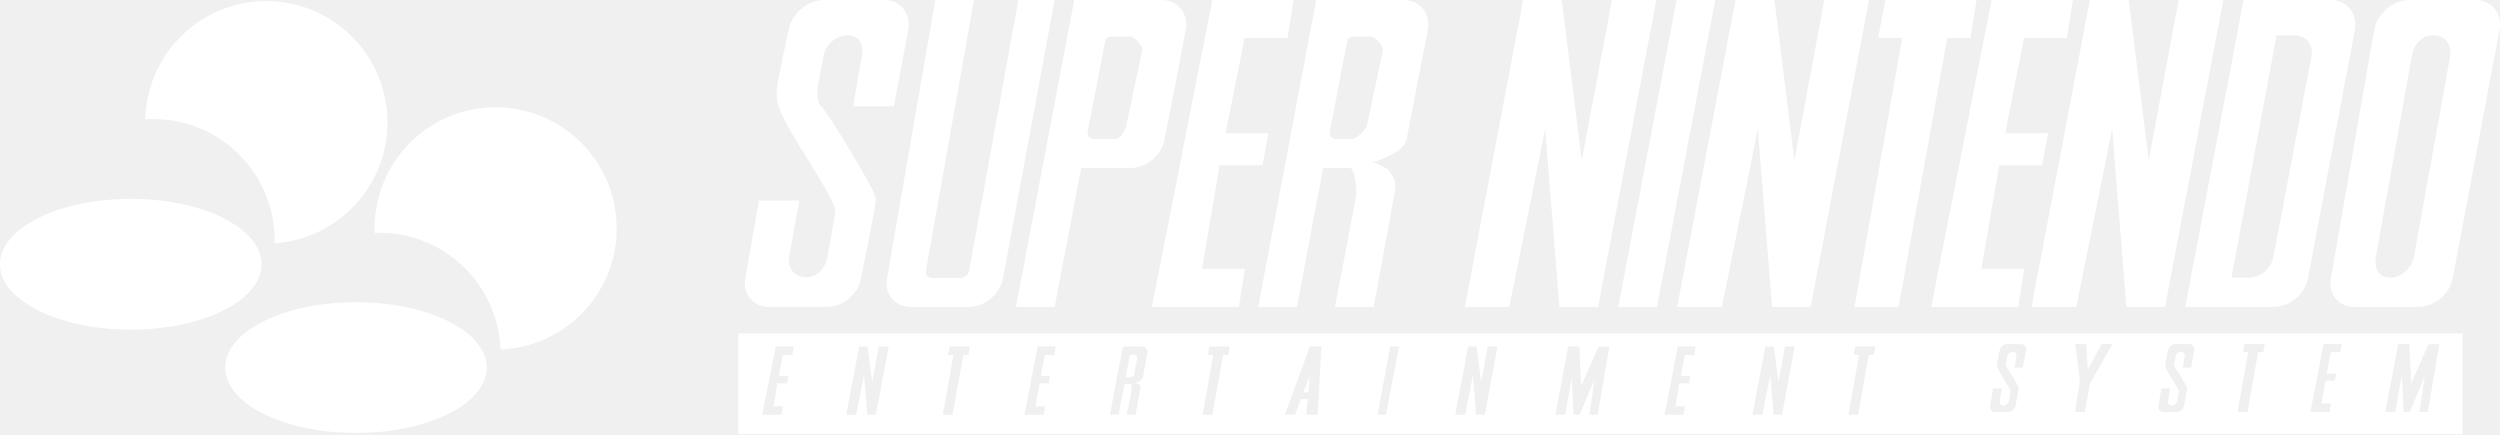
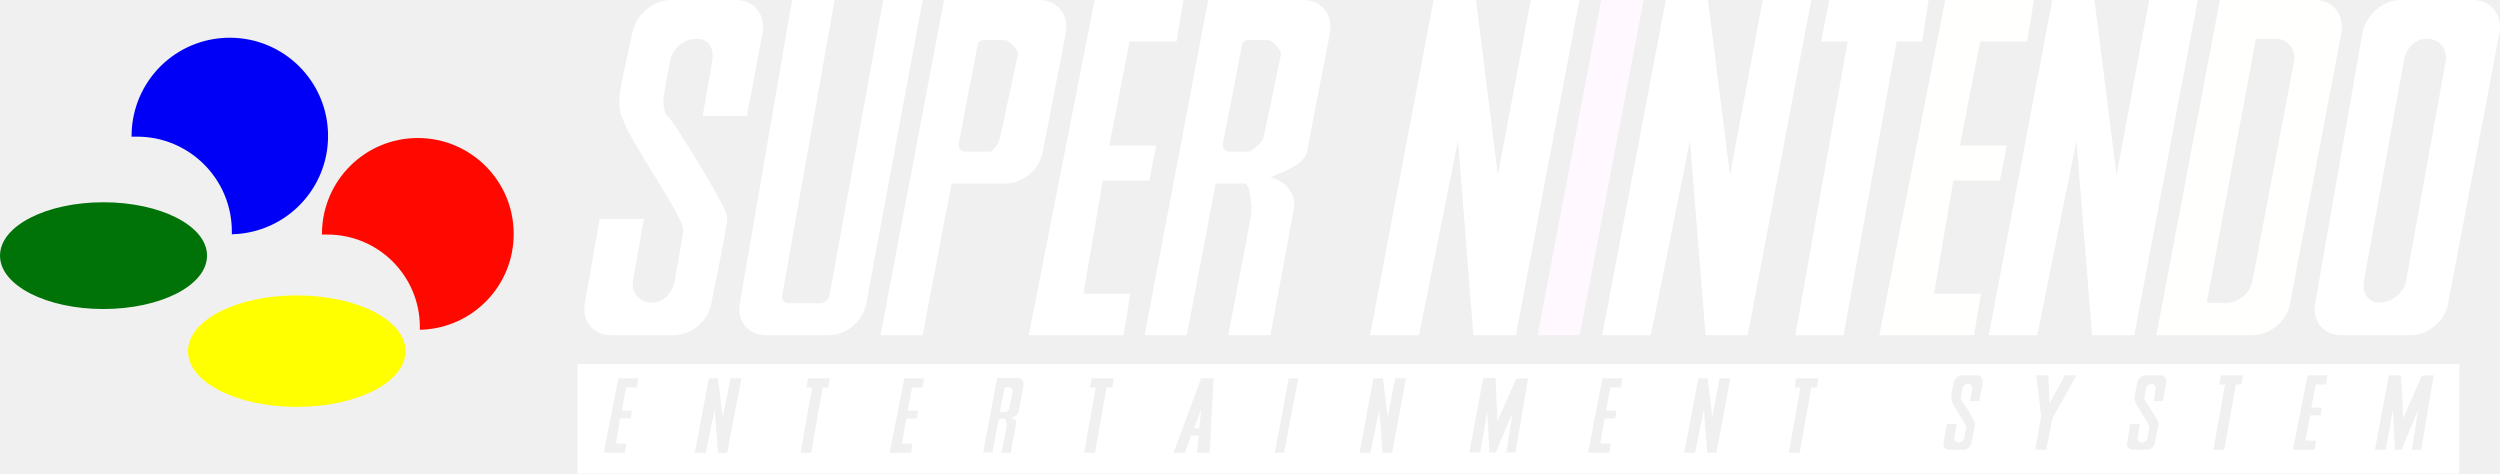
- <svg xmlns="http://www.w3.org/2000/svg" enable-background="new 0 0 566.929 98.437" height="98.437" viewBox="0 0 566.929 98.437" width="566.929">
-   <g fill="#fff">
-     <g fill="#fff">
-       <path d="m59.308 59.926c.002 8.188-13.273 14.827-29.652 14.827-16.377.002-29.655-6.636-29.656-14.825 0-.001 0-.001 0-.002-.001-8.189 13.274-14.828 29.652-14.829 16.377 0 29.655 6.639 29.656 14.826z" />
-       <path d="m110.379 83.357c.002 8.188-13.273 14.828-29.651 14.828-16.377 0-29.655-6.637-29.657-14.825 0-.002 0-.002 0-.003-.002-8.188 13.273-14.828 29.651-14.829 16.379 0 29.655 6.637 29.657 14.826z" />
-       <path d="m60.398.252c-14.947 0-27.095 11.946-27.449 26.822.621-.043 1.239-.069 1.871-.069 15.169 0 27.466 12.309 27.466 27.492 0 .227-.011.446-.017.671 14.3-.96 25.595-12.867 25.595-27.424 0-15.183-12.297-27.492-27.466-27.492z" />
-       <path d="m112.393 24.334c-15.165 0-27.458 12.301-27.458 27.474 0 .338.005.68.017 1.013.367-.014.728-.032 1.098-.032 14.824 0 26.905 11.759 27.441 26.46 14.659-.572 26.359-12.631 26.359-27.44.001-15.174-12.292-27.475-27.457-27.475z" />
+ <svg xmlns="http://www.w3.org/2000/svg" width="194.57mm" height="36.856mm" version="1.1" viewBox="0 0 194.57 36.856">
+   <g transform="translate(-10.751 -118.31)">
+     <g transform="matrix(.26458 0 0 .26458 4.0308 55.551)">
+       <g>
+         <g>
+           <path class="st0" d="m25.9 312.4c0-8.4 13.4-15.2 29.9-15.2 16.6 0 30 6.8 30 15.2s-13.4 15.2-30 15.2c-16.5 0-29.9-6.8-29.9-15.2z" fill="#007308" stroke="#007308" />
+           <path class="st1" d="m81.2 340.5c0-8.8 14.1-15.9 31.5-15.9s31.5 7.1 31.5 15.9-14.1 15.9-31.5 15.9-31.5-7.1-31.5-15.9z" fill="#ff0" stroke="#ff0" />
+           <path class="st2" d="m94.1 305.6c15.2-0.6 27.3-13.1 27.3-28.4 0-15.7-12.7-28.4-28.4-28.4-15.6 0-28.2 12.5-28.4 28.1h1.1c15.7 0 28.4 12.7 28.4 28.4z" fill="#0000f7" stroke="#0000f7" />
+           <path transform="translate(-15.234 -209.96)" d="m163.54 488.26c-15.2 0-27.501 12.2-27.701 27.4h1.1c15.3 0 27.701 12.399 27.701 27.699v0.301c14.8-0.6 26.6-12.701 26.6-27.701 0-15.3-12.399-27.699-27.699-27.699z" fill="#ff0800" stroke="#ff0800" />
+         </g>
+         <polygon class="st4" points="601.9 280 607.9 249.4 621.7 249.4 623.7 237.2 597.6 237.2 578.2 335.8 606.1 335.8 608.1 323.6 594.3 323.6 600 290.3 613.7 290.3 615.7 280" fill="#fffffe" />
+         <g fill="#fff">
+           <polygon class="st4" points="351.7 280 357.7 249.4 371.5 249.4 373.5 237.2 347.4 237.2 328 335.8 355.9 335.8 357.9 323.6 344.1 323.6 349.8 290.3 363.5 290.3 365.5 280" />
+           <polygon class="st4" points="568.9 249.4 553.5 335.8 567.7 335.8 583.3 249.4 590.8 249.4 592.7 237.2 563.5 237.2 561.1 249.4" />
+           <polygon class="st4" points="640.8 335.8 653.2 335.8 671.9 237.2 657.6 237.2 648 288.7 641.5 237.2 629.1 237.2 610.4 335.8 624.7 335.8 636.2 278.6" />
+           <polygon class="st4" points="458.8 335.8 471.3 335.8 490 237.2 475.7 237.2 466 288.7 459.6 237.2 447.1 237.2 428.4 335.8 442.8 335.8 454.3 278.6" />
+           <polygon class="st4" points="527.1 335.8 539.5 335.8 558.2 237.2 543.9 237.2 534.3 288.7 527.8 237.2 515.4 237.2 496.7 335.8 511 335.8 522.5 278.6" />
+         </g>
+         <polygon class="st4" points="490.1 335.8 508.9 237.2 496.4 237.2 477.7 335.8" fill="#fff8ff" />
+         <path class="st4" d="m720.3 247-13.9 79.6c-0.9 5.1 2.6 9.2 7.7 9.2h20.4c5.1 0 10.1-4.1 11-9.2l15.1-79.6c1-5.4-2.4-9.8-7.8-9.8h-21.1c-5.4 0-10.4 4.4-11.4 9.8zm12.2 8.2c0.6-3.7 3.2-6.6 6.8-6.6 3.7 0 6.1 3 5.5 6.6l-11.6 64.4c-0.6 3.7-4.1 6.6-7.8 6.6s-5.2-3-4.6-6.6z" fill="#fff" />
+         <path class="st4" d="m255.5 324.1 15.4-86.9h-12.5l-15.4 89.4c-0.9 5.1 2.6 9.2 7.7 9.2h18.5c5.1 0 10.1-4.1 11-9.2l16.6-89.4h-11.6l-15.8 86.9c-0.2 1.3-1.5 2.3-2.7 2.3h-9.2c-1.4 0-2.2-1-2-2.3z" fill="#fff" />
+         <path class="st4" d="m678.4 237.2-18.7 98.6h28.3c5.1 0 10.1-4.1 11-9.2l15.1-79.6c1-5.4-2.4-9.8-7.8-9.8zm-3.9 89.1 14.5-77.7h5.7c3.7 0 6.1 3 5.5 6.6l-12.2 64.5c-0.6 3.7-4.1 6.6-7.8 6.6z" fill="#fffffd" />
+         <g fill="#fff">
+           <path class="st4" d="m307.4 280v-0.5 0.5zm8.1-42.8h-12.4l-18.7 98.6h12.4l8.5-44.6h15.8c5.1 0 10.1-4.1 11-9.2l6.8-35c1-5.4-2.4-9.8-7.8-9.8zm-6.2 44.6c-1.1 0-1.9-0.7-1.9-1.8v-0.5l5.7-29.8c0.5-0.4 1.2-0.7 1.8-0.7h6.1c1.3 0 4.1 3 3.8 4.3l-5.2 24.3c-0.2 1.3-1.9 4.2-3.1 4.2z" />
+           <path class="st4" d="m385.1 280v-0.5 0.5zm14.5 9.4h-0.8c3.6-1.4 10.2-3.7 11-7.4l6.8-35c1-5.4-2.4-9.8-7.8-9.8h-28l-18.7 98.6h12.4l8.5-44.6h8.8c1.2 1.1 1.3 3.1 1.4 4.1 0.2 1.4 0.5 3.3 0.3 4.7s-6.8 35.8-6.8 35.8h12.4s7-37.4 7-38 0-2.6-0.7-3.6c-0.4-0.7-1.3-2.3-2.2-2.9-1.6-1.1-3.6-1.9-3.6-1.9zm-8.7-39.7c0.5-0.4 1.2-0.7 1.8-0.7h5.7c1.3 0 4.1 3 3.8 4.3l-5.1 24.3c-0.2 1.3-3.4 4.2-4.6 4.2h-5.5c-1.1 0-1.9-0.7-1.9-1.8v-0.5z" />
+           <path class="st4" d="m320 358.4h1.2c0.3 0 1-0.6 1-0.9l1.1-5.4c0.1-0.3-0.6-1-0.8-1h-1.2c-0.2 0-0.3 0.1-0.4 0.2l-1.3 6.6v0.1c0 0.2 0.2 0.4 0.4 0.4zm56.6 4.8h1.6l0.5-5.6zm-181.3-18.9v32.2h553.5v-32.2zm65.6 26.1 3.4-19.2h-1.7l0.5-2.7h6.4l-0.4 2.7h-1.7l-3.4 19.2zm83.4 0 3.4-19.2h-1.7l0.5-2.7h6.5l-0.4 2.7h-1.7l-3.4 19.2zm-141.3 0 4.3-21.9h5.8l-0.4 2.7h-3.1l-1.3 6.8h3l-0.4 2.3h-3.1l-1.2 7.4h3l-0.4 2.7zm289.5 0 4.3-21.9h5.8l-0.4 2.7h-3.1l-1.3 6.8h3.1l-0.4 2.3h-3.1l-1.3 7.4h3.1l-0.4 2.7zm-252.2-21.9h3.2l-4.2 21.9h-2.7l-1-12.7-2.6 12.7h-3.2l4.1-21.9h2.7l1.4 11.4zm311.3 21.9 3.4-19.2h-1.7l0.5-2.7h6.5l-0.4 2.7h-1.7l-3.4 19.2zm-115.8-21.9h3.2l-4.1 21.9h-2.8l-1-12.7-2.6 12.7h-3.2l4.1-21.9h2.8l1.4 11.4zm95.4 0h3.2l-4.1 21.9h-2.7l-1-12.7-2.6 12.7h-3.2l4.2-21.9h2.7l1.4 11.4zm-123.9 0-4.2 21.9h-2.7l4.1-21.9zm64.1 0.1 3.5-0.1-3.7 21.8h-2.7l1.8-11.6-4.9 11.6h-1.9l-0.6-11.9-2.1 11.9h-3.2l4.1-21.9h3.6l0.6 12.7zm-184.3 21.8 4.3-21.9h5.8l-0.4 2.7h-3.1l-1.3 6.8h3.1l-0.4 2.3h-3.1l-1.3 7.4h3.1l-0.4 2.7zm35.7-10.1s1.2 0.2 1.3 0.4 0.2 0.9 0.2 1-1.6 8.7-1.6 8.7h-2.7s1.5-7.6 1.5-8c0-0.3 0-0.7-0.1-1.1 0-0.2-0.1-0.7-0.3-0.9h-1.9l-1.9 9.9h-2.7l4.1-21.9h6.1c1.2 0 1.9 1 1.7 2.2l-1.5 7.8c-0.2 0.8-1.6 1.6-2.4 1.9zm303-0.7-1.4-12h3.5l0.4 8.3 4.5-8.3h3.4l-7.1 12.7-1.8 9.2h-3.2zm112-11.9 3.5-0.1-3.7 21.9h-2.7l1.8-11.6-4.9 11.6h-1.9l-0.6-11.9-2.1 11.9h-3.2l4.1-21.9h3.6l0.6 12.7zm-61.3 21.8 3.4-19.2h-1.7l0.5-2.7h6.5l-0.4 2.7h-1.7l-3.4 19.2zm23.4 0 4.3-21.9h5.8l-0.4 2.7h-3l-1.3 6.8h3.1l-0.4 2.3h-3.1l-1.3 7.4h3.1l-0.4 2.7zm-99.8-19.7c0.2-1.2 1.3-2.2 2.5-2.2h4.3c1.2 0 1.9 1 1.7 2.2l-1 5.4h-2.7l0.6-3.6c0.1-0.8-0.4-1.5-1.2-1.5s-1.6 0.7-1.7 1.5l-0.4 2.6c-0.1 0.2 0.1 0.9 0.3 1 0.4 0.2 3.8 5.9 3.8 6.3 0.1 0.2 0.1 0.3 0.1 0.4-0.1 0.7-1.1 5.6-1.1 5.6-0.2 1.1-1.3 2-2.4 2h-4.1c-1.1 0-1.9-0.9-1.7-2l1-5.6h2.9l-0.7 4c-0.1 0.8 0.4 1.5 1.2 1.5s1.6-0.7 1.7-1.5l0.6-3.2c-0.5-1.3-3.9-6.2-4.2-7.3-0.2-0.1-0.2-0.8-0.2-1.4-0.1-0.6 0.7-4.2 0.7-4.2zm54 0c0.2-1.2 1.3-2.2 2.5-2.2h4.3c1.2 0 1.9 1 1.7 2.2l-1 5.4h-2.7l0.6-3.6c0.1-0.8-0.4-1.5-1.2-1.5s-1.6 0.7-1.7 1.5l-0.4 2.6c-0.1 0.2 0.1 0.9 0.3 1 0.3 0.2 3.8 5.9 3.8 6.3 0.1 0.2 0.1 0.3 0.1 0.4-0.1 0.7-1.1 5.6-1.1 5.6-0.2 1.1-1.3 2-2.4 2h-4.1c-1.1 0-1.9-0.9-1.7-2l0.9-5.6h2.9l-0.7 4c-0.1 0.8 0.4 1.5 1.2 1.5s1.6-0.7 1.7-1.5l0.6-3.2c-0.5-1.3-3.9-6.2-4.2-7.3-0.2-0.1-0.2-0.8-0.2-1.4s0.8-4.2 0.8-4.2zm-271.7-1.3-1.2 21.9h-3.7l0.5-5.1h-2.2l-1.9 5.1h-3.3l8.1-21.9z" />
+           <path class="st4" d="m211.4 247s-3.7 16.2-3.8 18.8c-0.1 2.4 0.2 5.6 1 6.2 0.9 5.2 18.3 29.3 17.8 33s-2.5 14.6-2.5 14.6c-0.6 3.7-3.2 6.6-6.8 6.6-3.7 0-6.1-3-5.5-6.6l3.2-18h-13l-4.4 25c-0.9 5.1 2.6 9.2 7.7 9.2h18.5c5.1 0 10.1-4.1 11-9.2 0 0 4.8-23.3 4.7-25 0-1.7-0.5-1.8-0.5-1.8v-0.1c0-1.9-15.5-27.5-17.1-28.4-0.7-0.4-1.2-2.9-1.2-4.4s2-11.7 2-11.7c0.6-3.7 4.1-6.6 7.8-6.6s5.2 3 4.6 6.6l-2.8 16.1h13l4.6-24.3c1-5.4-2.4-9.8-7.8-9.8h-19.2c-5.3 0-10.3 4.4-11.3 9.8z" />
+         </g>
+       </g>
    </g>
-     <path d="m186.893 0c-3.758 0-7.412 3.09-8.083 6.918v.069.068.069l-.068.068v.138.068l-.069.137v.138l-.069.137v.206l-.068.137v.206l-.069.205-.069.206-.068.41-.137.479-.067.479-.138.479-.069.547-.138.548-.136.616-.138.548-.205 1.165-.138.617-.137.547-.067.548-.138.547-.136.548-.069.548-.069.479-.138.411-.069.479v.206l-.067.137v.206.137l-.068.206v.137.137l-.069.137v.069.068c-.07 1.675.163 3.96.685 4.385.665 3.688 12.958 20.758 12.604 23.358-.332 2.606-1.781 10.276-1.781 10.276-.446 2.585-2.21 4.657-4.794 4.657-2.586 0-4.351-2.065-3.905-4.657l2.329-12.741h-9.179l-3.083 17.674c-.628 3.588 1.801 6.438 5.411 6.438h13.085c3.624 0 7.076-2.85 7.739-6.438 0 0 3.372-16.508 3.356-17.674-.013-1.174-.341-1.302-.341-1.302 0-1.342-10.939-19.4-12.056-20.072-.481-.281-.877-2.069-.892-3.15-.021-1.074 1.439-8.289 1.439-8.289.444-2.585 2.894-4.658 5.48-4.658 2.585 0 3.664 2.073 3.219 4.658l-1.986 11.439h9.247l3.22-17.194c.729-3.825-1.721-6.915-5.479-6.915zm25.207 0-10.959 63.16c-.628 3.588 1.802 6.438 5.412 6.438h13.084c3.624 0 7.138-2.85 7.809-6.438l11.712-63.16h-8.219l-11.167 61.377c-.163.892-1.028 1.645-1.917 1.645h-6.509c-.911 0-1.519-.747-1.371-1.645l10.894-61.377zm31.511 0-13.221 69.597h8.768l6.029-31.51h11.166c3.632 0 7.074-2.871 7.739-6.438l4.795-24.73c.724-3.836-1.72-6.919-5.477-6.919h-11.03zm31.306 0-13.699 69.597h19.727l1.37-8.631h-9.727l3.974-23.496h9.726l1.37-7.261h-9.725l4.315-21.578h9.728l1.368-8.631zm23.564 0-13.151 69.597h8.768l5.96-31.51h6.235c.818.763.915 2.171 1.024 2.877.164 1.025.334 2.333.208 3.357-.114 1.017-4.797 25.276-4.797 25.276h8.769s4.933-26.428 4.933-26.852c.014-.431 0-1.785-.478-2.534-.322-.48-.873-1.583-1.509-1.986-1.223-.785-2.603-1.303-2.603-1.303h-.62c2.512-.989 7.24-2.618 7.744-5.274l4.794-24.73c.728-3.835-1.721-6.918-5.479-6.918zm46.924 0-13.222 69.597h10.071l8.15-40.346 3.221 40.346h8.769l13.22-69.597h-10.069l-6.851 36.375-4.521-36.375zm34.798 0-13.22 69.597h8.769l13.218-69.597zm13.356 0-13.219 69.597h10.139l8.151-40.346 3.22 40.346h8.769l13.221-69.597h-10.139l-6.781 36.375-4.522-36.375zm33.979 0-1.646 8.632h5.481l-10.824 60.965h10.003l11.028-60.965h5.274l1.371-8.632zm24.111 0-13.698 69.597h19.726l1.371-8.631h-9.726l4.042-23.496h9.725l1.371-7.261h-9.726l4.245-21.578h9.728l1.37-8.631zm22.264 0-13.22 69.597h10.137l8.153-40.346 3.219 40.346h8.768l13.223-69.597h-10.139l-6.782 36.375-4.523-36.375zm34.869 0-13.223 69.597h20.003c3.633 0 7.137-2.85 7.81-6.438l10.616-56.241c.721-3.835-1.72-6.918-5.478-6.918zm37.606 0c-3.76 0-7.344 3.09-8.015 6.918l-9.798 56.241c-.635 3.588 1.74 6.438 5.347 6.438h14.452c3.624 0 7.138-2.85 7.812-6.438l10.615-56.241c.728-3.828-1.729-6.918-5.479-6.918zm-30.14 8.015h4.042c2.585 0 4.349 2.073 3.903 4.658l-8.631 45.554c-.451 2.585-2.962 4.727-5.548 4.727h-3.973zm35.277 0h .275c2.585 0 4.281 2.073 3.834 4.658l-8.217 45.554c-.448 2.577-2.829 4.727-5.412 4.727-2.587 0-3.666-2.142-3.223-4.727l8.153-45.554.067-.206.07-.206.067-.274.068-.206.07-.274.067-.206.07-.206.134-.205.069-.206.138-.206.068-.205.138-.206.138-.137.135-.205.138-.206.205-.137.138-.138.137-.137.205-.137.206-.137.138-.137.204-.138.206-.068.207-.137.137-.069.273-.069.205-.068h.204l.206-.069h.275zm-299.489.274h4.248c.933 0 2.911 2.136 2.741 3.083l-3.632 17.194c-.169.89-1.37 2.945-2.258 2.945h-5.14-.068-.068l-.069-.068h-.067-.069-.069-.069v-.069h-.069-.068l-.07-.068h-.068l-.068-.069-.068-.068h-.068v-.069l-.069-.068-.069-.069v-.069l-.068-.068-.07-.069v-.068-.069l-.068-.068v-.069-.068l-.07-.069v-.068c0-.114-.012-.285 0-.412l4.111-21.03c.377-.309.837-.547 1.302-.547zm54.595 0h .07.068.069.068 3.974c.933 0 2.923 2.136 2.738 3.083l-3.632 17.125c-.159.897-2.389 3.014-3.286 3.014h-3.768c-.777 0-1.314-.511-1.369-1.231 0-.114-.016-.278 0-.412l4.042-21.03.067-.069.07-.068.134-.069h.068l.069-.069.068-.068h.069l.068-.069h.07l.136-.068h.067.068.067v-.069zm-139.193 67.337v22.811h391.005v-22.811zm287.434 2.397h.066.067.07.067.068 3.017c.811 0 1.395.651 1.232 1.507l-.755 3.838h-1.848l.409-2.535c.094-.573-.244-1.029-.823-1.029-.571 0-1.135.454-1.232 1.029l-.34 1.85c-.058.11.114.629.204.686.254.146 2.671 4.153 2.671 4.451.058.149.09.22.067.275-.069.501-.753 3.903-.753 3.903-.147.781-.907 1.438-1.712 1.438h-2.877c-.799 0-1.313-.657-1.165-1.438l.686-3.903h1.988l-.479 2.809c-.092.571.239 1.095.818 1.095.554 0 1.144-.52 1.237-1.095l.409-2.261c-.367-.945-2.791-4.388-2.946-5.207-.106-.092-.152-.587-.136-.959.021-.407.547-2.946.547-2.946h.07v-.068-.067-.068l.067-.138v-.067l.066-.07v-.068l.069-.067v-.068l.068-.067.07-.07v-.067h.067l.07-.068.067-.07.068-.067v-.07h.069l.066-.067.067-.068h.07l.068-.067h.069l.068-.068h.067.138zm15.753 0h2.467l.342 5.824 3.15-5.824h2.468l-5.07 8.906-1.233 6.507h-2.191l1.097-6.988zm22.401 0h .067.07.067.07.067 3.013c.812 0 1.381.651 1.233 1.507l-.754 3.838h-1.85l.413-2.535c.091-.573-.243-1.029-.822-1.029-.574 0-1.144.454-1.233 1.029l-.343 1.85c-.072.11.092.629.205.686.242.146 2.671 4.153 2.671 4.451.072.149.07.22.07.275-.094.501-.686 3.903-.686 3.903-.147.781-.915 1.438-1.714 1.438h-2.944c-.798 0-1.314-.657-1.167-1.438l.686-3.903h1.987l-.479 2.809c-.092.571.264 1.095.823 1.095.571 0 1.119-.52 1.232-1.095l.41-2.261c-.374-.945-2.787-4.388-2.945-5.207-.105-.092-.149-.587-.136-.959.021-.407.548-2.946.548-2.946l.067-.068v-.067-.068l.068-.138v-.067l.069-.07v-.068l.068-.067v-.068l.069-.067.068-.07v-.067h.07l.065-.068.068-.07.069-.067.068-.07.067-.067.07-.068h.068l.069-.067h.068l.067-.068h.068.136zm15.96 0h4.591l-.344 1.851h-1.165l-2.396 13.563h-2.26l2.396-13.563h-1.163zm17.948 0h4.109l-.344 1.851h-2.124l-.956 4.864h2.191l-.344 1.574h-2.124l-.889 5.206h2.121l-.271 1.918h-4.385zm16.919 0h2.535l.409 8.906 3.906-8.836 2.465-.07-2.601 15.413h-1.918l1.232-8.15-3.426 8.15h-1.371l-.409-8.358-1.508 8.358h-2.262zm-367.921.55h4.042l-.275 1.916h-2.191l-.89 4.797h2.124l-.275 1.644h-2.192l-.821 5.207h2.123l-.343 1.917h-4.384zm18.906 0h1.918l1.027 8.083 1.506-8.083h2.262l-2.947 15.48h-1.917l-.754-8.976-1.78 8.976h-2.262zm20.551 0h4.521l-.273 1.916h-1.165l-2.466 13.564h-2.19l2.396-13.564h-1.233zm19.934 0h4.11l-.343 1.916h-2.124l-.959 4.797h2.124l-.274 1.644h-2.123l-.89 5.207h2.123l-.273 1.917h-4.384zm19.318 0h4.383c.813 0 1.327.719 1.165 1.574l-1.027 5.48c-.114.593-1.157 1.078-1.714 1.302h.138.068.07v.068h.068.07.066.07l.068.067h.068.068.07v.068h.068.07v.07h.068c.092.165.136.659.136.753 0 .092-1.097 6.097-1.097 6.097h-1.986s1.061-5.394 1.097-5.617c.022-.24-.026-.529-.068-.753-.016-.166-.024-.45-.206-.618h-1.371l-1.301 6.988h-1.987zm19.59 0h4.589l-.273 1.916h-1.163l-2.467 13.564h-2.192l2.397-13.564h-1.232zm22.811 0h2.604l-.822 15.48h-2.604l.342-3.563h-1.574l-1.303 3.563h-2.327zm18.224 0h1.986l-2.947 15.48h-1.918zm17.671 0h1.92l1.026 8.083 1.509-8.083h2.191l-2.877 15.48h-1.986l-.685-8.976-1.784 8.976h-2.258zm22.675 0h2.535l.409 8.974 3.908-8.905h2.463l-2.602 15.412h-1.917l1.232-8.152-3.427 8.152h-1.37l-.409-8.356-1.507 8.356h-2.193zm24.866 0h4.042l-.276 1.916h-2.191l-.889 4.797h2.123l-.275 1.644h-2.191l-.89 5.207h2.19l-.342 1.917h-4.315zm19.864 0h1.918l1.028 8.083 1.507-8.083h2.191l-2.875 15.48h-1.918l-.755-8.976-1.782 8.976h-2.26zm20.346 0h4.589l-.342 1.916h-1.163l-2.399 13.564h-2.193l2.399-13.564h-1.232zm-164.197 1.847c-.108 0-.198.064-.276.138l-.89 4.657v.07c0 .149.104.273.274.273h.821c.204 0 .717-.411.755-.617l.751-3.836c.036-.22-.342-.686-.547-.686h-.888zm40.551 4.658-1.437 3.905h1.095z" fill="#fff" />
  </g>
</svg>
